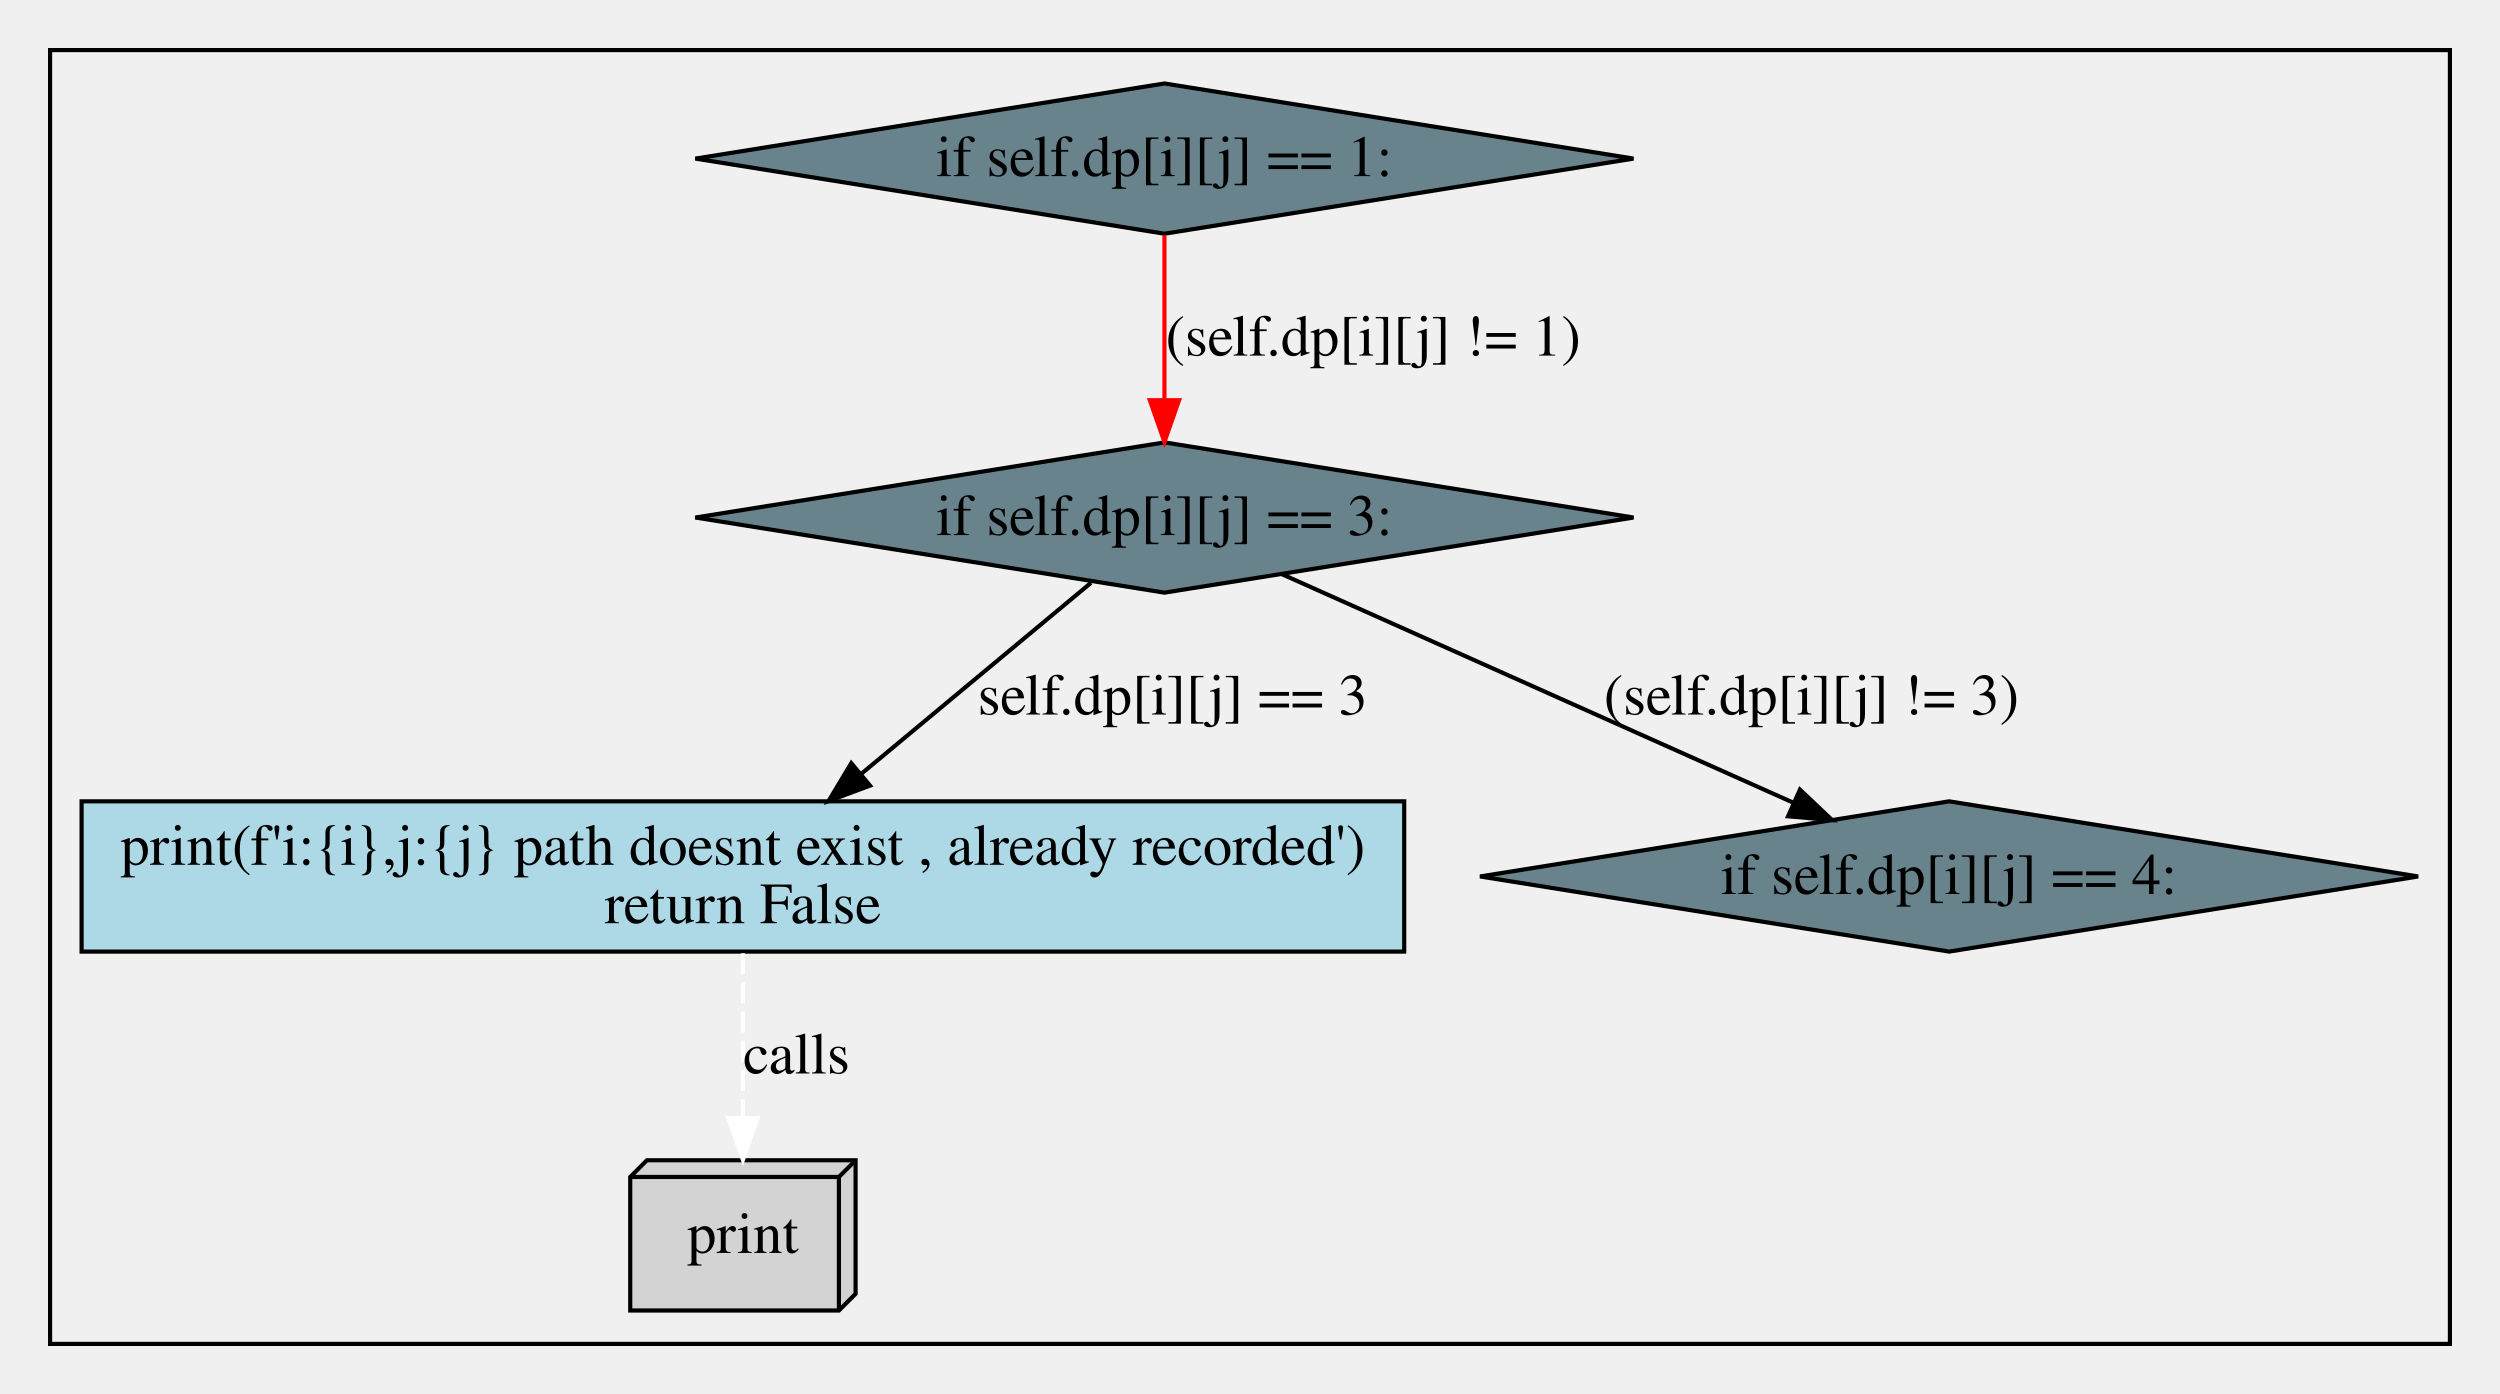
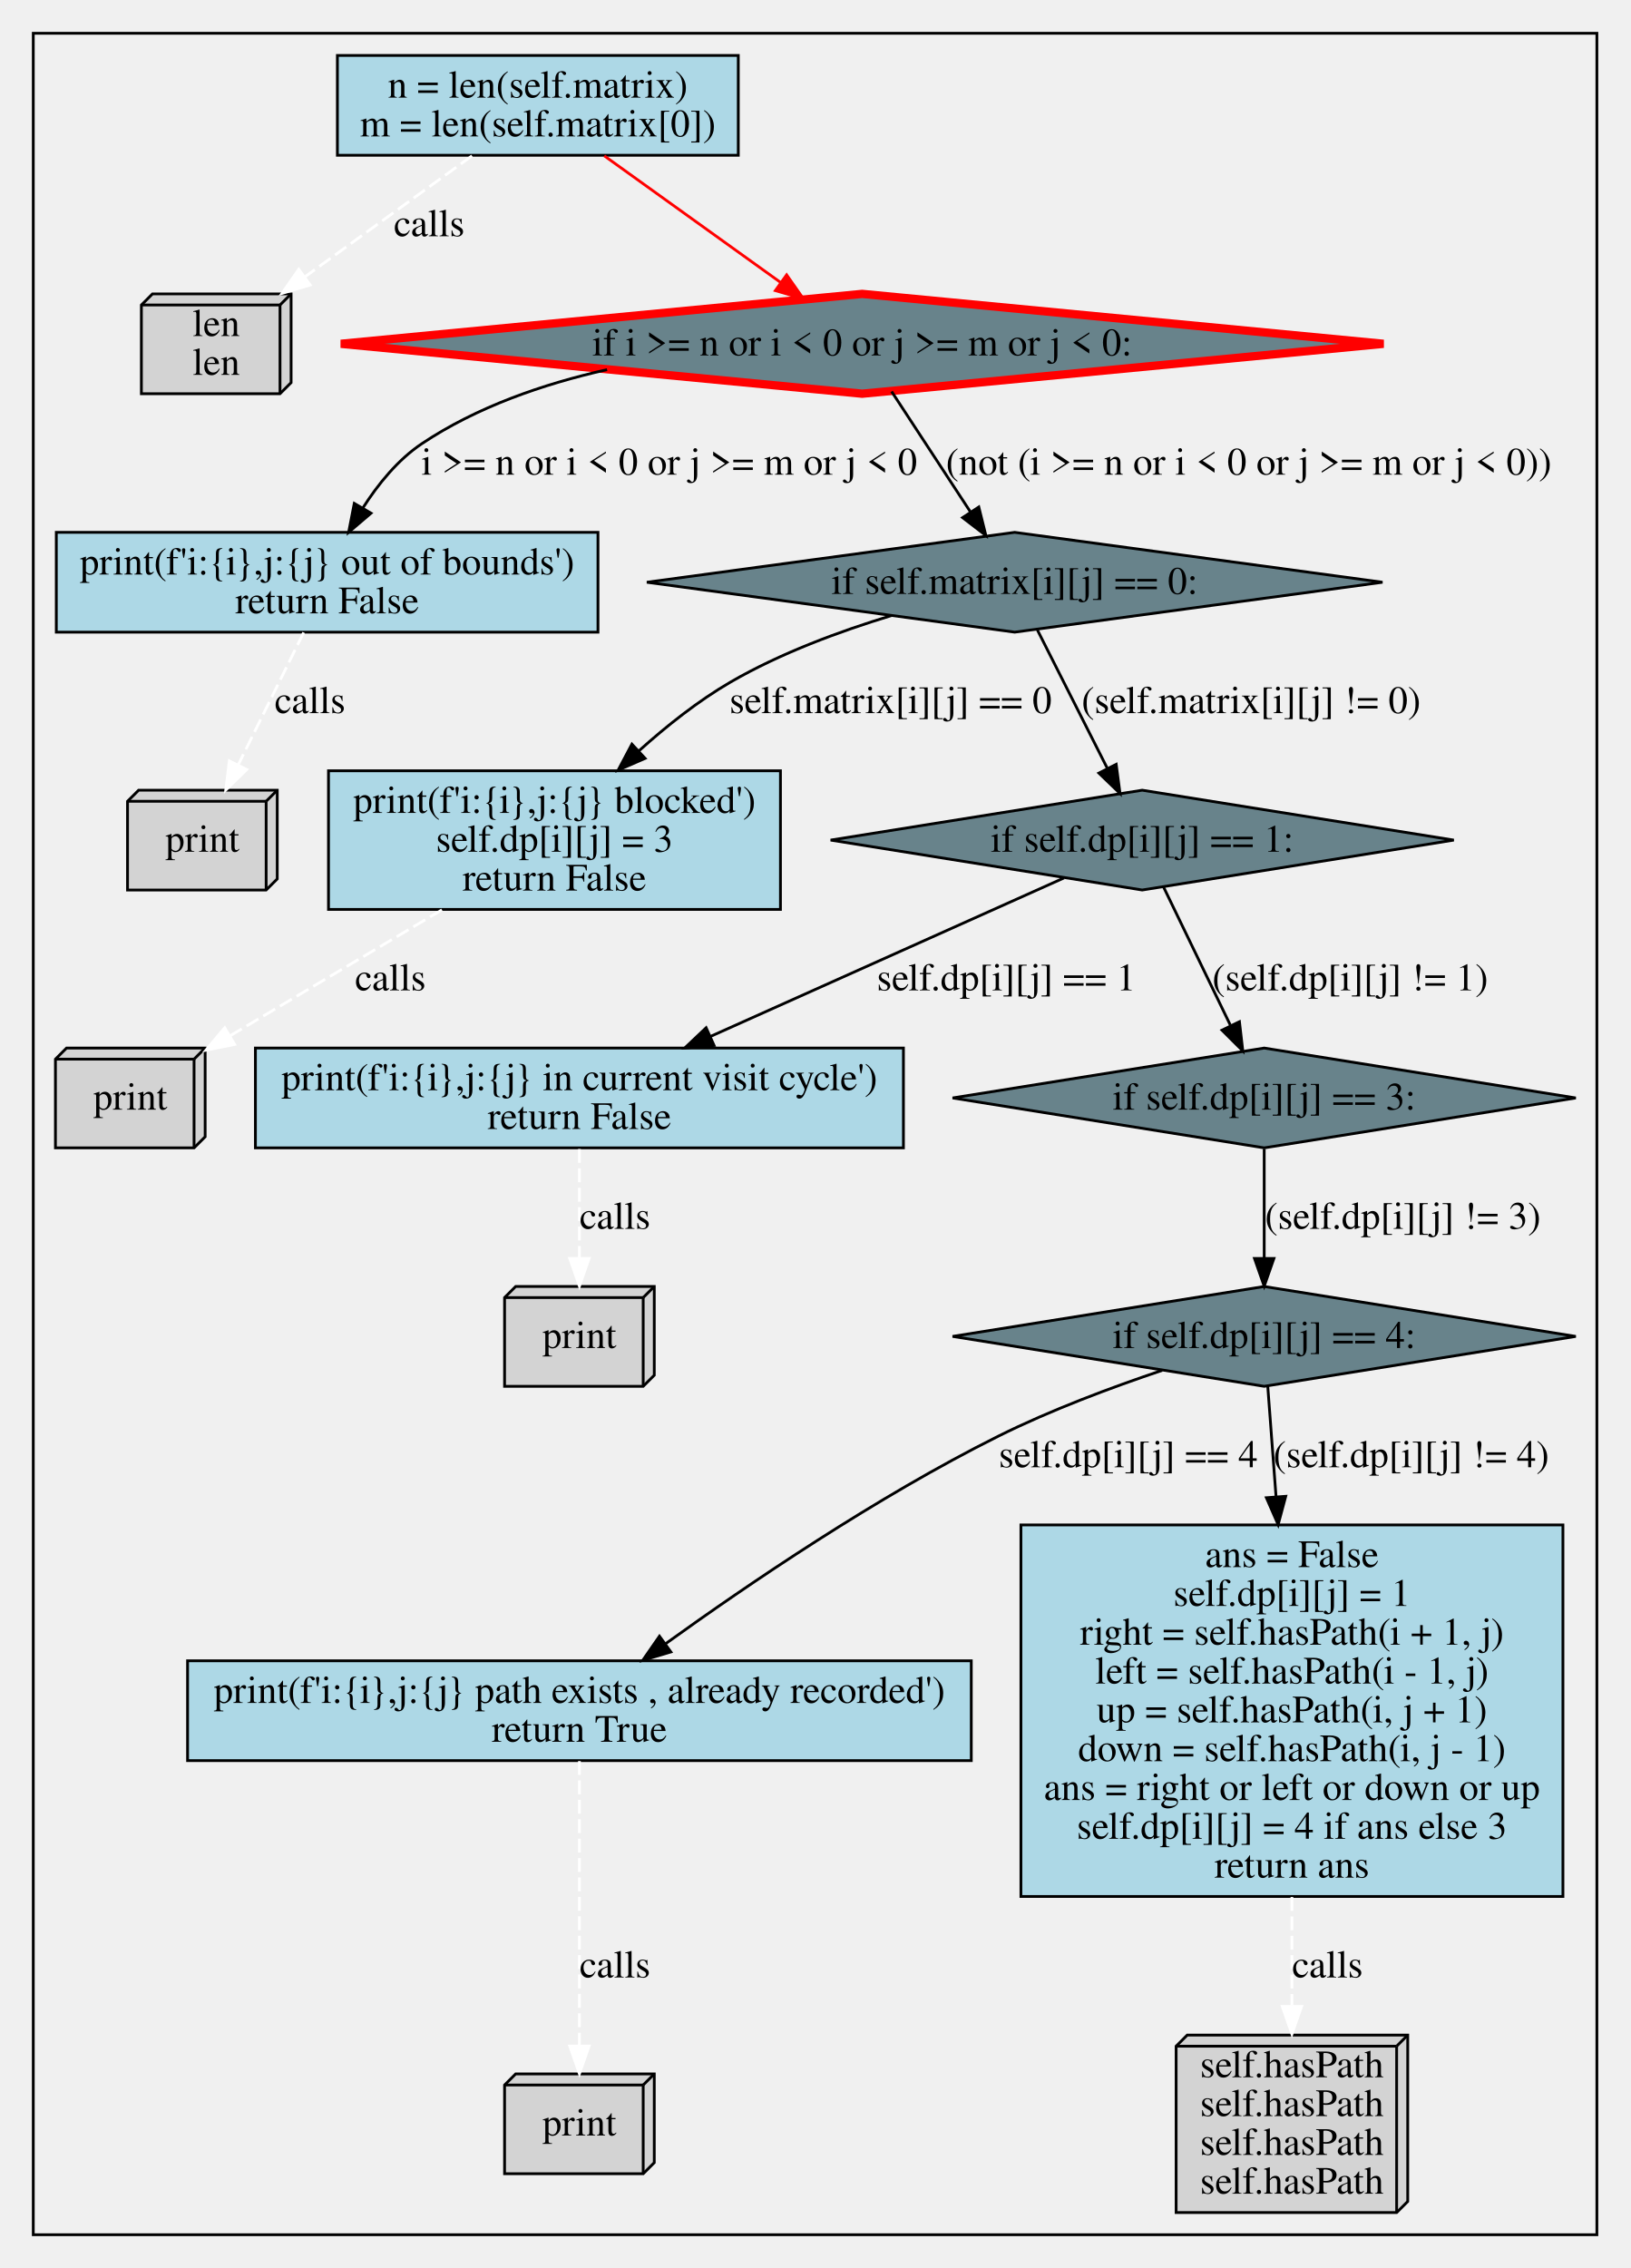
- <svg xmlns="http://www.w3.org/2000/svg" width="599pt" height="334pt" viewBox="0.00 0.00 599.00 334.00">
-   <g id="graph0" class="graph" transform="scale(1 1) rotate(0) translate(4 330)">
+ <svg xmlns="http://www.w3.org/2000/svg" width="588pt" height="818pt" viewBox="0.00 0.00 588.00 818.00">
+   <g id="graph0" class="graph" transform="scale(1 1) rotate(0) translate(4 814)">
    <g id="clust1" class="cluster">
-       <polygon fill="transparent" stroke="black" points="8,-8 8,-318 583,-318 583,-8 8,-8" />
+       <polygon fill="transparent" stroke="black" points="8,-8 8,-802 572,-802 572,-8 8,-8" />
    </g>
    <g id="node1" class="node">
-       <polygon fill="#68838b" stroke="black" points="275,-310 162.61,-292 275,-274 387.39,-292 275,-310" />
-       <text text-anchor="middle" x="275" y="-287.8" font-family="Times,serif" font-size="14.00">if self.dp[i][j] == 1:</text>
+       <polygon fill="lightblue" stroke="black" points="262.3,-794 117.7,-794 117.7,-758 262.3,-758 262.3,-794" />
+       <text text-anchor="middle" x="190" y="-778.8" font-family="Times,serif" font-size="14.00">n = len(self.matrix)</text>
+       <text text-anchor="middle" x="190" y="-764.8" font-family="Times,serif" font-size="14.00">m = len(self.matrix[0])</text>
    </g>
    <g id="node2" class="node">
-       <polygon fill="#68838b" stroke="black" points="275,-224 162.61,-206 275,-188 387.39,-206 275,-224" />
-       <text text-anchor="middle" x="275" y="-201.8" font-family="Times,serif" font-size="14.00">if self.dp[i][j] == 3:</text>
+       <polygon fill="lightgrey" stroke="black" points="101,-708 51,-708 47,-704 47,-672 97,-672 101,-676 101,-708" />
+       <polyline fill="none" stroke="black" points="97,-704 47,-704 " />
+       <polyline fill="none" stroke="black" points="97,-704 97,-672 " />
+       <polyline fill="none" stroke="black" points="97,-704 101,-708 " />
+       <text text-anchor="middle" x="74" y="-692.8" font-family="Times,serif" font-size="14.00">len</text>
+       <text text-anchor="middle" x="74" y="-678.8" font-family="Times,serif" font-size="14.00">len</text>
+     </g>
+     <g id="edge1" class="edge">
+       <path fill="none" stroke="white" stroke-dasharray="5,2" d="M166.25,-757.8C148.81,-745.17 124.94,-727.89 105.85,-714.06" />
+       <polygon fill="white" stroke="white" points="107.87,-711.21 97.72,-708.18 103.77,-716.88 107.87,-711.21" />
+       <text text-anchor="middle" x="150.83" y="-728.8" font-family="Times,serif" font-size="14.00">calls</text>
+     </g>
+     <g id="curr_block" class="node">
+       <polygon fill="#68838b" stroke="red" stroke-width="3" points="307,-708 118.96,-690 307,-672 495.04,-690 307,-708" />
+       <text text-anchor="middle" x="307" y="-685.8" font-family="Times,serif" font-size="14.00">if i &gt;= n or i &lt; 0 or j &gt;= m or j &lt; 0:</text>
+     </g>
+     <g id="curr_link" class="edge">
+       <path fill="none" stroke="red" d="M213.96,-757.8C232.36,-744.59 257.87,-726.27 277.52,-712.16" />
+       <polygon fill="red" stroke="red" points="279.74,-714.88 285.82,-706.2 275.66,-709.19 279.74,-714.88" />
+     </g>
+     <g id="node4" class="node">
+       <polygon fill="lightblue" stroke="black" points="211.69,-622 16.31,-622 16.31,-586 211.69,-586 211.69,-622" />
+       <text text-anchor="middle" x="114" y="-606.8" font-family="Times,serif" font-size="14.00">print(f'i:{i},j:{j} out of bounds')</text>
+       <text text-anchor="middle" x="114" y="-592.8" font-family="Times,serif" font-size="14.00">return False</text>
+     </g>
+     <g id="edge3" class="edge">
+       <path fill="none" stroke="black" d="M214.97,-680.68C191.78,-675.48 167.91,-667.18 148.19,-654 139.49,-648.18 132.33,-639.33 126.86,-630.75" />
+       <polygon fill="black" stroke="black" points="129.83,-628.91 121.76,-622.04 123.79,-632.44 129.83,-628.91" />
+       <text text-anchor="middle" x="237.4" y="-642.8" font-family="Times,serif" font-size="14.00">i &gt;= n or i &lt; 0 or j &gt;= m or j &lt; 0</text>
+     </g>
+     <g id="node6" class="node">
+       <polygon fill="#68838b" stroke="black" points="362,-622 229.33,-604 362,-586 494.67,-604 362,-622" />
+       <text text-anchor="middle" x="362" y="-599.8" font-family="Times,serif" font-size="14.00">if self.matrix[i][j] == 0:</text>
+     </g>
+     <g id="edge15" class="edge">
+       <path fill="none" stroke="black" d="M317.6,-672.8C325.64,-660.52 336.83,-643.44 345.96,-629.49" />
+       <polygon fill="black" stroke="black" points="349.06,-631.14 351.61,-620.86 343.21,-627.31 349.06,-631.14" />
+       <text text-anchor="middle" x="446.42" y="-642.8" font-family="Times,serif" font-size="14.00">(not (i &gt;= n or i &lt; 0 or j &gt;= m or j &lt; 0))</text>
+     </g>
+     <g id="node5" class="node">
+       <polygon fill="lightgrey" stroke="black" points="96,-529 46,-529 42,-525 42,-493 92,-493 96,-497 96,-529" />
+       <polyline fill="none" stroke="black" points="92,-525 42,-525 " />
+       <polyline fill="none" stroke="black" points="92,-525 92,-493 " />
+       <polyline fill="none" stroke="black" points="92,-525 96,-529 " />
+       <text text-anchor="middle" x="69" y="-506.8" font-family="Times,serif" font-size="14.00">print</text>
+     </g>
+     <g id="edge2" class="edge">
+       <path fill="none" stroke="white" stroke-dasharray="5,2" d="M105.54,-585.88C98.87,-572.41 89.48,-553.41 81.88,-538.05" />
+       <polygon fill="white" stroke="white" points="85,-536.45 77.43,-529.04 78.72,-539.56 85,-536.45" />
+       <text text-anchor="middle" x="107.83" y="-556.8" font-family="Times,serif" font-size="14.00">calls</text>
+     </g>
+     <g id="node7" class="node">
+       <polygon fill="lightblue" stroke="black" points="277.51,-536 114.49,-536 114.49,-486 277.51,-486 277.51,-536" />
+       <text text-anchor="middle" x="196" y="-520.8" font-family="Times,serif" font-size="14.00">print(f'i:{i},j:{j} blocked')</text>
+       <text text-anchor="middle" x="196" y="-506.8" font-family="Times,serif" font-size="14.00">self.dp[i][j] = 3</text>
+       <text text-anchor="middle" x="196" y="-492.8" font-family="Times,serif" font-size="14.00">return False</text>
+     </g>
+     <g id="edge5" class="edge">
+       <path fill="none" stroke="black" d="M317.48,-591.96C298.84,-586.3 277.41,-578.38 259.52,-568 247.88,-561.25 236.45,-552.16 226.56,-543.28" />
+       <polygon fill="black" stroke="black" points="228.69,-540.48 218.98,-536.25 223.93,-545.61 228.69,-540.48" />
+       <text text-anchor="middle" x="317.24" y="-556.8" font-family="Times,serif" font-size="14.00">self.matrix[i][j] == 0</text>
+     </g>
+     <g id="node9" class="node">
+       <polygon fill="#68838b" stroke="black" points="408,-529 295.61,-511 408,-493 520.39,-511 408,-529" />
+       <text text-anchor="middle" x="408" y="-506.8" font-family="Times,serif" font-size="14.00">if self.dp[i][j] == 1:</text>
+     </g>
+     <g id="edge14" class="edge">
+       <path fill="none" stroke="black" d="M370.22,-586.73C377.2,-572.93 387.32,-552.91 395.33,-537.06" />
+       <polygon fill="black" stroke="black" points="398.61,-538.33 400,-527.82 392.37,-535.17 398.61,-538.33" />
+       <text text-anchor="middle" x="447.28" y="-556.8" font-family="Times,serif" font-size="14.00">(self.matrix[i][j] != 0)</text>
+     </g>
+     <g id="node8" class="node">
+       <polygon fill="lightgrey" stroke="black" points="70,-436 20,-436 16,-432 16,-400 66,-400 70,-404 70,-436" />
+       <polyline fill="none" stroke="black" points="66,-432 16,-432 " />
+       <polyline fill="none" stroke="black" points="66,-432 66,-400 " />
+       <polyline fill="none" stroke="black" points="66,-432 70,-436 " />
+       <text text-anchor="middle" x="43" y="-413.8" font-family="Times,serif" font-size="14.00">print</text>
    </g>
    <g id="edge4" class="edge">
-       <path fill="none" stroke="red" d="M275,-273.6C275,-262.26 275,-247.23 275,-234.32" />
-       <polygon fill="red" stroke="red" points="278.5,-234.1 275,-224.1 271.5,-234.1 278.5,-234.1" />
-       <text text-anchor="middle" x="325.01" y="-244.8" font-family="Times,serif" font-size="14.00">(self.dp[i][j] != 1)</text>
+       <path fill="none" stroke="white" stroke-dasharray="5,2" d="M155.4,-485.85C131.64,-471.72 101.91,-454.04 78.99,-440.41" />
+       <polygon fill="white" stroke="white" points="80.64,-437.31 70.25,-435.21 77.06,-443.33 80.64,-437.31" />
+       <text text-anchor="middle" x="136.83" y="-456.8" font-family="Times,serif" font-size="14.00">calls</text>
    </g>
-     <g id="node3" class="node">
-       <polygon fill="lightblue" stroke="black" points="332.45,-138 15.55,-138 15.55,-102 332.45,-102 332.45,-138" />
-       <text text-anchor="middle" x="174" y="-122.8" font-family="Times,serif" font-size="14.00">print(f'i:{i},j:{j} path doesnt exist , already recorded')</text>
-       <text text-anchor="middle" x="174" y="-108.8" font-family="Times,serif" font-size="14.00">return False</text>
+     <g id="node10" class="node">
+       <polygon fill="lightblue" stroke="black" points="321.87,-436 88.13,-436 88.13,-400 321.87,-400 321.87,-436" />
+       <text text-anchor="middle" x="205" y="-420.8" font-family="Times,serif" font-size="14.00">print(f'i:{i},j:{j} in current visit cycle')</text>
+       <text text-anchor="middle" x="205" y="-406.8" font-family="Times,serif" font-size="14.00">return False</text>
    </g>
-     <g id="edge2" class="edge">
-       <path fill="none" stroke="black" d="M257.41,-190.37C242.21,-177.73 219.98,-159.24 202.29,-144.53" />
-       <polygon fill="black" stroke="black" points="204.45,-141.77 194.52,-138.07 199.97,-147.15 204.45,-141.77" />
-       <text text-anchor="middle" x="276.97" y="-158.8" font-family="Times,serif" font-size="14.00">self.dp[i][j] == 3</text>
+     <g id="edge7" class="edge">
+       <path fill="none" stroke="black" d="M379.77,-497.35C346.79,-482.56 291.71,-457.87 252.2,-440.16" />
+       <polygon fill="black" stroke="black" points="253.57,-436.94 243.01,-436.04 250.7,-443.32 253.57,-436.94" />
+       <text text-anchor="middle" x="358.97" y="-456.8" font-family="Times,serif" font-size="14.00">self.dp[i][j] == 1</text>
    </g>
-     <g id="node5" class="node">
-       <polygon fill="#68838b" stroke="black" points="463,-138 350.61,-120 463,-102 575.39,-120 463,-138" />
-       <text text-anchor="middle" x="463" y="-115.8" font-family="Times,serif" font-size="14.00">if self.dp[i][j] == 4:</text>
+     <g id="node12" class="node">
+       <polygon fill="#68838b" stroke="black" points="452,-436 339.61,-418 452,-400 564.39,-418 452,-436" />
+       <text text-anchor="middle" x="452" y="-413.8" font-family="Times,serif" font-size="14.00">if self.dp[i][j] == 3:</text>
    </g>
-     <g id="edge3" class="edge">
-       <path fill="none" stroke="black" d="M303.15,-192.42C335.77,-177.85 389.68,-153.76 425.75,-137.64" />
-       <polygon fill="black" stroke="black" points="427.27,-140.8 434.97,-133.52 424.41,-134.41 427.27,-140.8" />
-       <text text-anchor="middle" x="430.01" y="-158.8" font-family="Times,serif" font-size="14.00">(self.dp[i][j] != 3)</text>
+     <g id="edge13" class="edge">
+       <path fill="none" stroke="black" d="M415.66,-494.15C422.31,-480.4 432.05,-460.26 439.77,-444.29" />
+       <polygon fill="black" stroke="black" points="443.07,-445.5 444.28,-434.97 436.77,-442.45 443.07,-445.5" />
+       <text text-anchor="middle" x="483.01" y="-456.8" font-family="Times,serif" font-size="14.00">(self.dp[i][j] != 1)</text>
    </g>
-     <g id="node4" class="node">
-       <polygon fill="lightgrey" stroke="black" points="201,-52 151,-52 147,-48 147,-16 197,-16 201,-20 201,-52" />
-       <polyline fill="none" stroke="black" points="197,-48 147,-48 " />
-       <polyline fill="none" stroke="black" points="197,-48 197,-16 " />
-       <polyline fill="none" stroke="black" points="197,-48 201,-52 " />
-       <text text-anchor="middle" x="174" y="-29.8" font-family="Times,serif" font-size="14.00">print</text>
+     <g id="node11" class="node">
+       <polygon fill="lightgrey" stroke="black" points="232,-350 182,-350 178,-346 178,-314 228,-314 232,-318 232,-350" />
+       <polyline fill="none" stroke="black" points="228,-346 178,-346 " />
+       <polyline fill="none" stroke="black" points="228,-346 228,-314 " />
+       <polyline fill="none" stroke="black" points="228,-346 232,-350 " />
+       <text text-anchor="middle" x="205" y="-327.8" font-family="Times,serif" font-size="14.00">print</text>
    </g>
-     <g id="edge1" class="edge">
-       <path fill="none" stroke="white" stroke-dasharray="5,2" d="M174,-101.6C174,-90.26 174,-75.23 174,-62.32" />
-       <polygon fill="white" stroke="white" points="177.5,-62.1 174,-52.1 170.5,-62.1 177.5,-62.1" />
-       <text text-anchor="middle" x="186.83" y="-72.8" font-family="Times,serif" font-size="14.00">calls</text>
+     <g id="edge6" class="edge">
+       <path fill="none" stroke="white" stroke-dasharray="5,2" d="M205,-399.6C205,-388.26 205,-373.23 205,-360.32" />
+       <polygon fill="white" stroke="white" points="208.5,-360.1 205,-350.1 201.5,-360.1 208.5,-360.1" />
+       <text text-anchor="middle" x="217.83" y="-370.8" font-family="Times,serif" font-size="14.00">calls</text>
+     </g>
+     <g id="node13" class="node">
+       <polygon fill="#68838b" stroke="black" points="452,-350 339.61,-332 452,-314 564.39,-332 452,-350" />
+       <text text-anchor="middle" x="452" y="-327.8" font-family="Times,serif" font-size="14.00">if self.dp[i][j] == 4:</text>
+     </g>
+     <g id="edge12" class="edge">
+       <path fill="none" stroke="black" d="M452,-399.6C452,-388.26 452,-373.23 452,-360.32" />
+       <polygon fill="black" stroke="black" points="455.5,-360.1 452,-350.1 448.5,-360.1 455.5,-360.1" />
+       <text text-anchor="middle" x="502.01" y="-370.8" font-family="Times,serif" font-size="14.00">(self.dp[i][j] != 3)</text>
+     </g>
+     <g id="node14" class="node">
+       <polygon fill="lightblue" stroke="black" points="346.34,-215 63.66,-215 63.66,-179 346.34,-179 346.34,-215" />
+       <text text-anchor="middle" x="205" y="-199.8" font-family="Times,serif" font-size="14.00">print(f'i:{i},j:{j} path exists , already recorded')</text>
+       <text text-anchor="middle" x="205" y="-185.8" font-family="Times,serif" font-size="14.00">return True</text>
+     </g>
+     <g id="edge9" class="edge">
+       <path fill="none" stroke="black" d="M415.2,-319.75C397,-313.64 374.95,-305.42 356.07,-296 312.4,-274.22 265.82,-242.57 236.11,-221.18" />
+       <polygon fill="black" stroke="black" points="237.98,-218.2 227.83,-215.16 233.87,-223.87 237.98,-218.2" />
+       <text text-anchor="middle" x="402.97" y="-284.8" font-family="Times,serif" font-size="14.00">self.dp[i][j] == 4</text>
+     </g>
+     <g id="node16" class="node">
+       <polygon fill="lightblue" stroke="black" points="559.75,-264 364.25,-264 364.25,-130 559.75,-130 559.75,-264" />
+       <text text-anchor="middle" x="462" y="-248.8" font-family="Times,serif" font-size="14.00">ans = False</text>
+       <text text-anchor="middle" x="462" y="-234.8" font-family="Times,serif" font-size="14.00">self.dp[i][j] = 1</text>
+       <text text-anchor="middle" x="462" y="-220.8" font-family="Times,serif" font-size="14.00">right = self.hasPath(i + 1, j)</text>
+       <text text-anchor="middle" x="462" y="-206.8" font-family="Times,serif" font-size="14.00">left = self.hasPath(i - 1, j)</text>
+       <text text-anchor="middle" x="462" y="-192.8" font-family="Times,serif" font-size="14.00">up = self.hasPath(i, j + 1)</text>
+       <text text-anchor="middle" x="462" y="-178.8" font-family="Times,serif" font-size="14.00">down = self.hasPath(i, j - 1)</text>
+       <text text-anchor="middle" x="462" y="-164.8" font-family="Times,serif" font-size="14.00">ans = right or left or down or up</text>
+       <text text-anchor="middle" x="462" y="-150.8" font-family="Times,serif" font-size="14.00">self.dp[i][j] = 4 if ans else 3</text>
+       <text text-anchor="middle" x="462" y="-136.8" font-family="Times,serif" font-size="14.00">return ans</text>
+     </g>
+     <g id="edge11" class="edge">
+       <path fill="none" stroke="black" d="M453.27,-314.16C454.06,-303.61 455.14,-289.18 456.28,-274.08" />
+       <polygon fill="black" stroke="black" points="459.77,-274.33 457.03,-264.1 452.79,-273.81 459.77,-274.33" />
+       <text text-anchor="middle" x="505.01" y="-284.8" font-family="Times,serif" font-size="14.00">(self.dp[i][j] != 4)</text>
+     </g>
+     <g id="node15" class="node">
+       <polygon fill="lightgrey" stroke="black" points="232,-66 182,-66 178,-62 178,-30 228,-30 232,-34 232,-66" />
+       <polyline fill="none" stroke="black" points="228,-62 178,-62 " />
+       <polyline fill="none" stroke="black" points="228,-62 228,-30 " />
+       <polyline fill="none" stroke="black" points="228,-62 232,-66 " />
+       <text text-anchor="middle" x="205" y="-43.8" font-family="Times,serif" font-size="14.00">print</text>
+     </g>
+     <g id="edge8" class="edge">
+       <path fill="none" stroke="white" stroke-dasharray="5,2" d="M205,-178.85C205,-153.62 205,-106.26 205,-76.24" />
+       <polygon fill="white" stroke="white" points="208.5,-76.04 205,-66.04 201.5,-76.04 208.5,-76.04" />
+       <text text-anchor="middle" x="217.83" y="-100.8" font-family="Times,serif" font-size="14.00">calls</text>
+     </g>
+     <g id="node17" class="node">
+       <polygon fill="lightgrey" stroke="black" points="503.77,-80 424.23,-80 420.23,-76 420.23,-16 499.77,-16 503.77,-20 503.77,-80" />
+       <polyline fill="none" stroke="black" points="499.77,-76 420.23,-76 " />
+       <polyline fill="none" stroke="black" points="499.77,-76 499.77,-16 " />
+       <polyline fill="none" stroke="black" points="499.77,-76 503.77,-80 " />
+       <text text-anchor="middle" x="462" y="-64.8" font-family="Times,serif" font-size="14.00">self.hasPath</text>
+       <text text-anchor="middle" x="462" y="-50.8" font-family="Times,serif" font-size="14.00">self.hasPath</text>
+       <text text-anchor="middle" x="462" y="-36.8" font-family="Times,serif" font-size="14.00">self.hasPath</text>
+       <text text-anchor="middle" x="462" y="-22.8" font-family="Times,serif" font-size="14.00">self.hasPath</text>
+     </g>
+     <g id="edge10" class="edge">
+       <path fill="none" stroke="white" stroke-dasharray="5,2" d="M462,-129.81C462,-116.49 462,-102.85 462,-90.65" />
+       <polygon fill="white" stroke="white" points="465.5,-90.35 462,-80.35 458.5,-90.35 465.5,-90.35" />
+       <text text-anchor="middle" x="474.83" y="-100.8" font-family="Times,serif" font-size="14.00">calls</text>
    </g>
  </g>
</svg>
